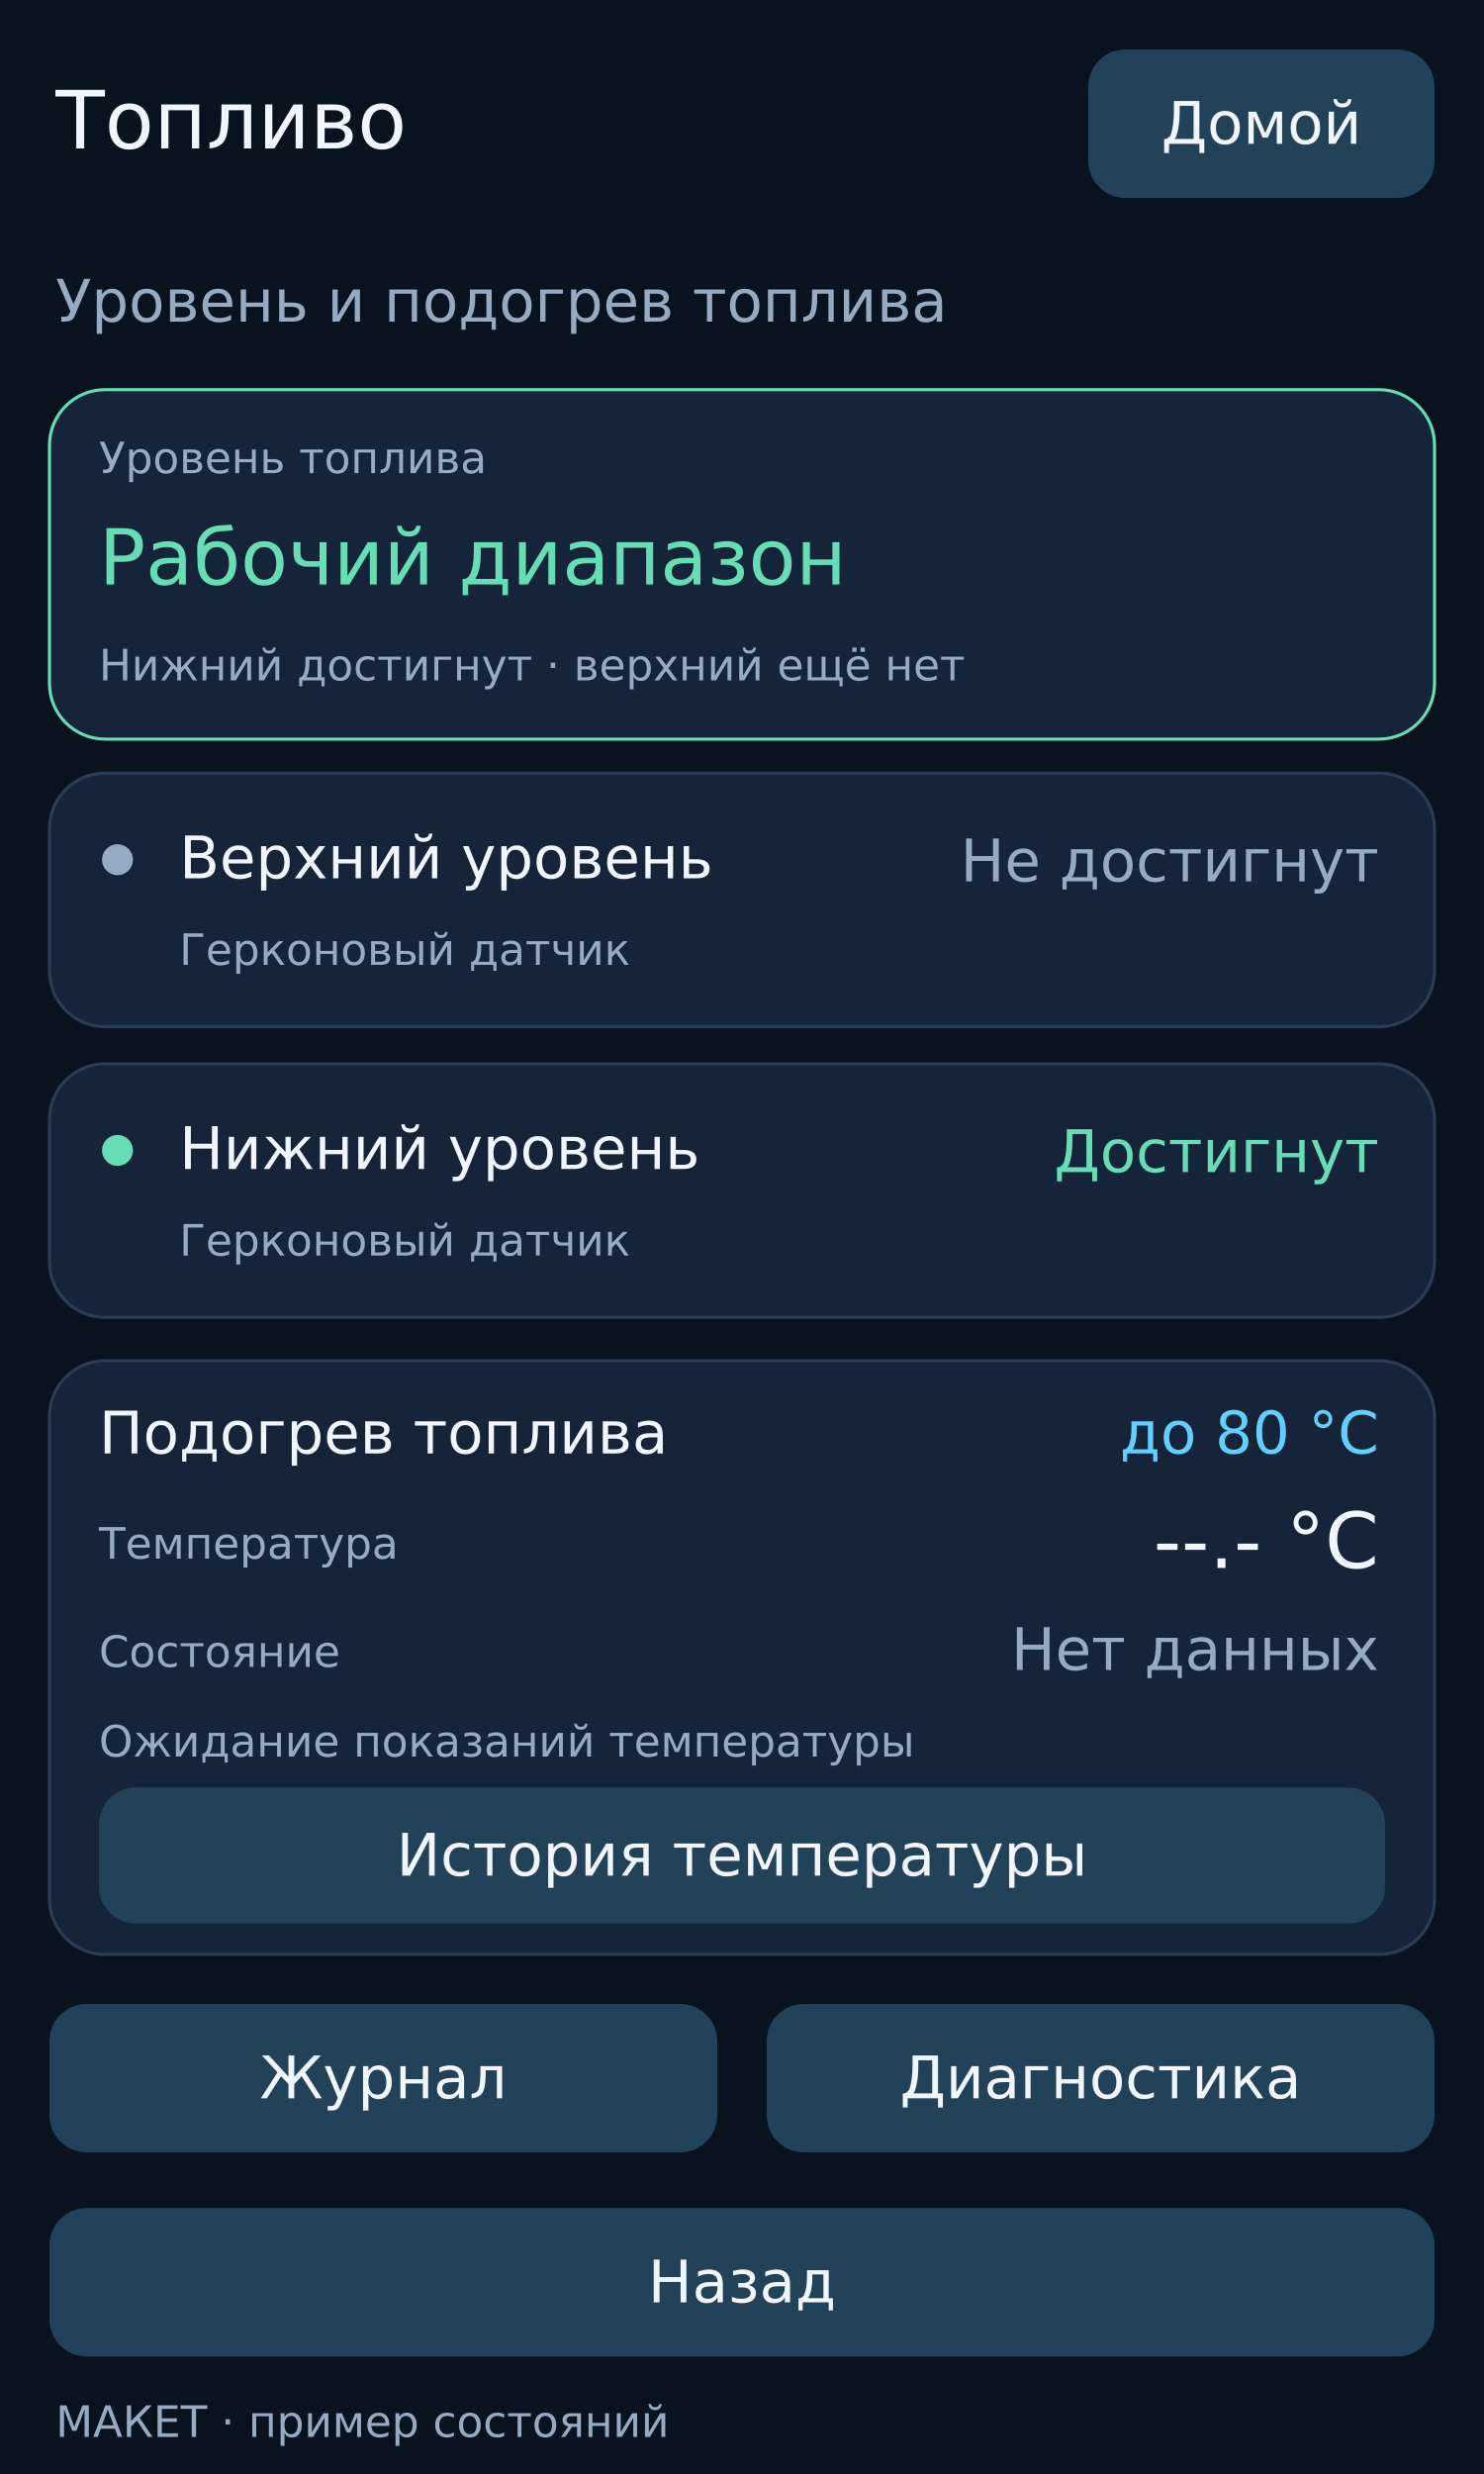
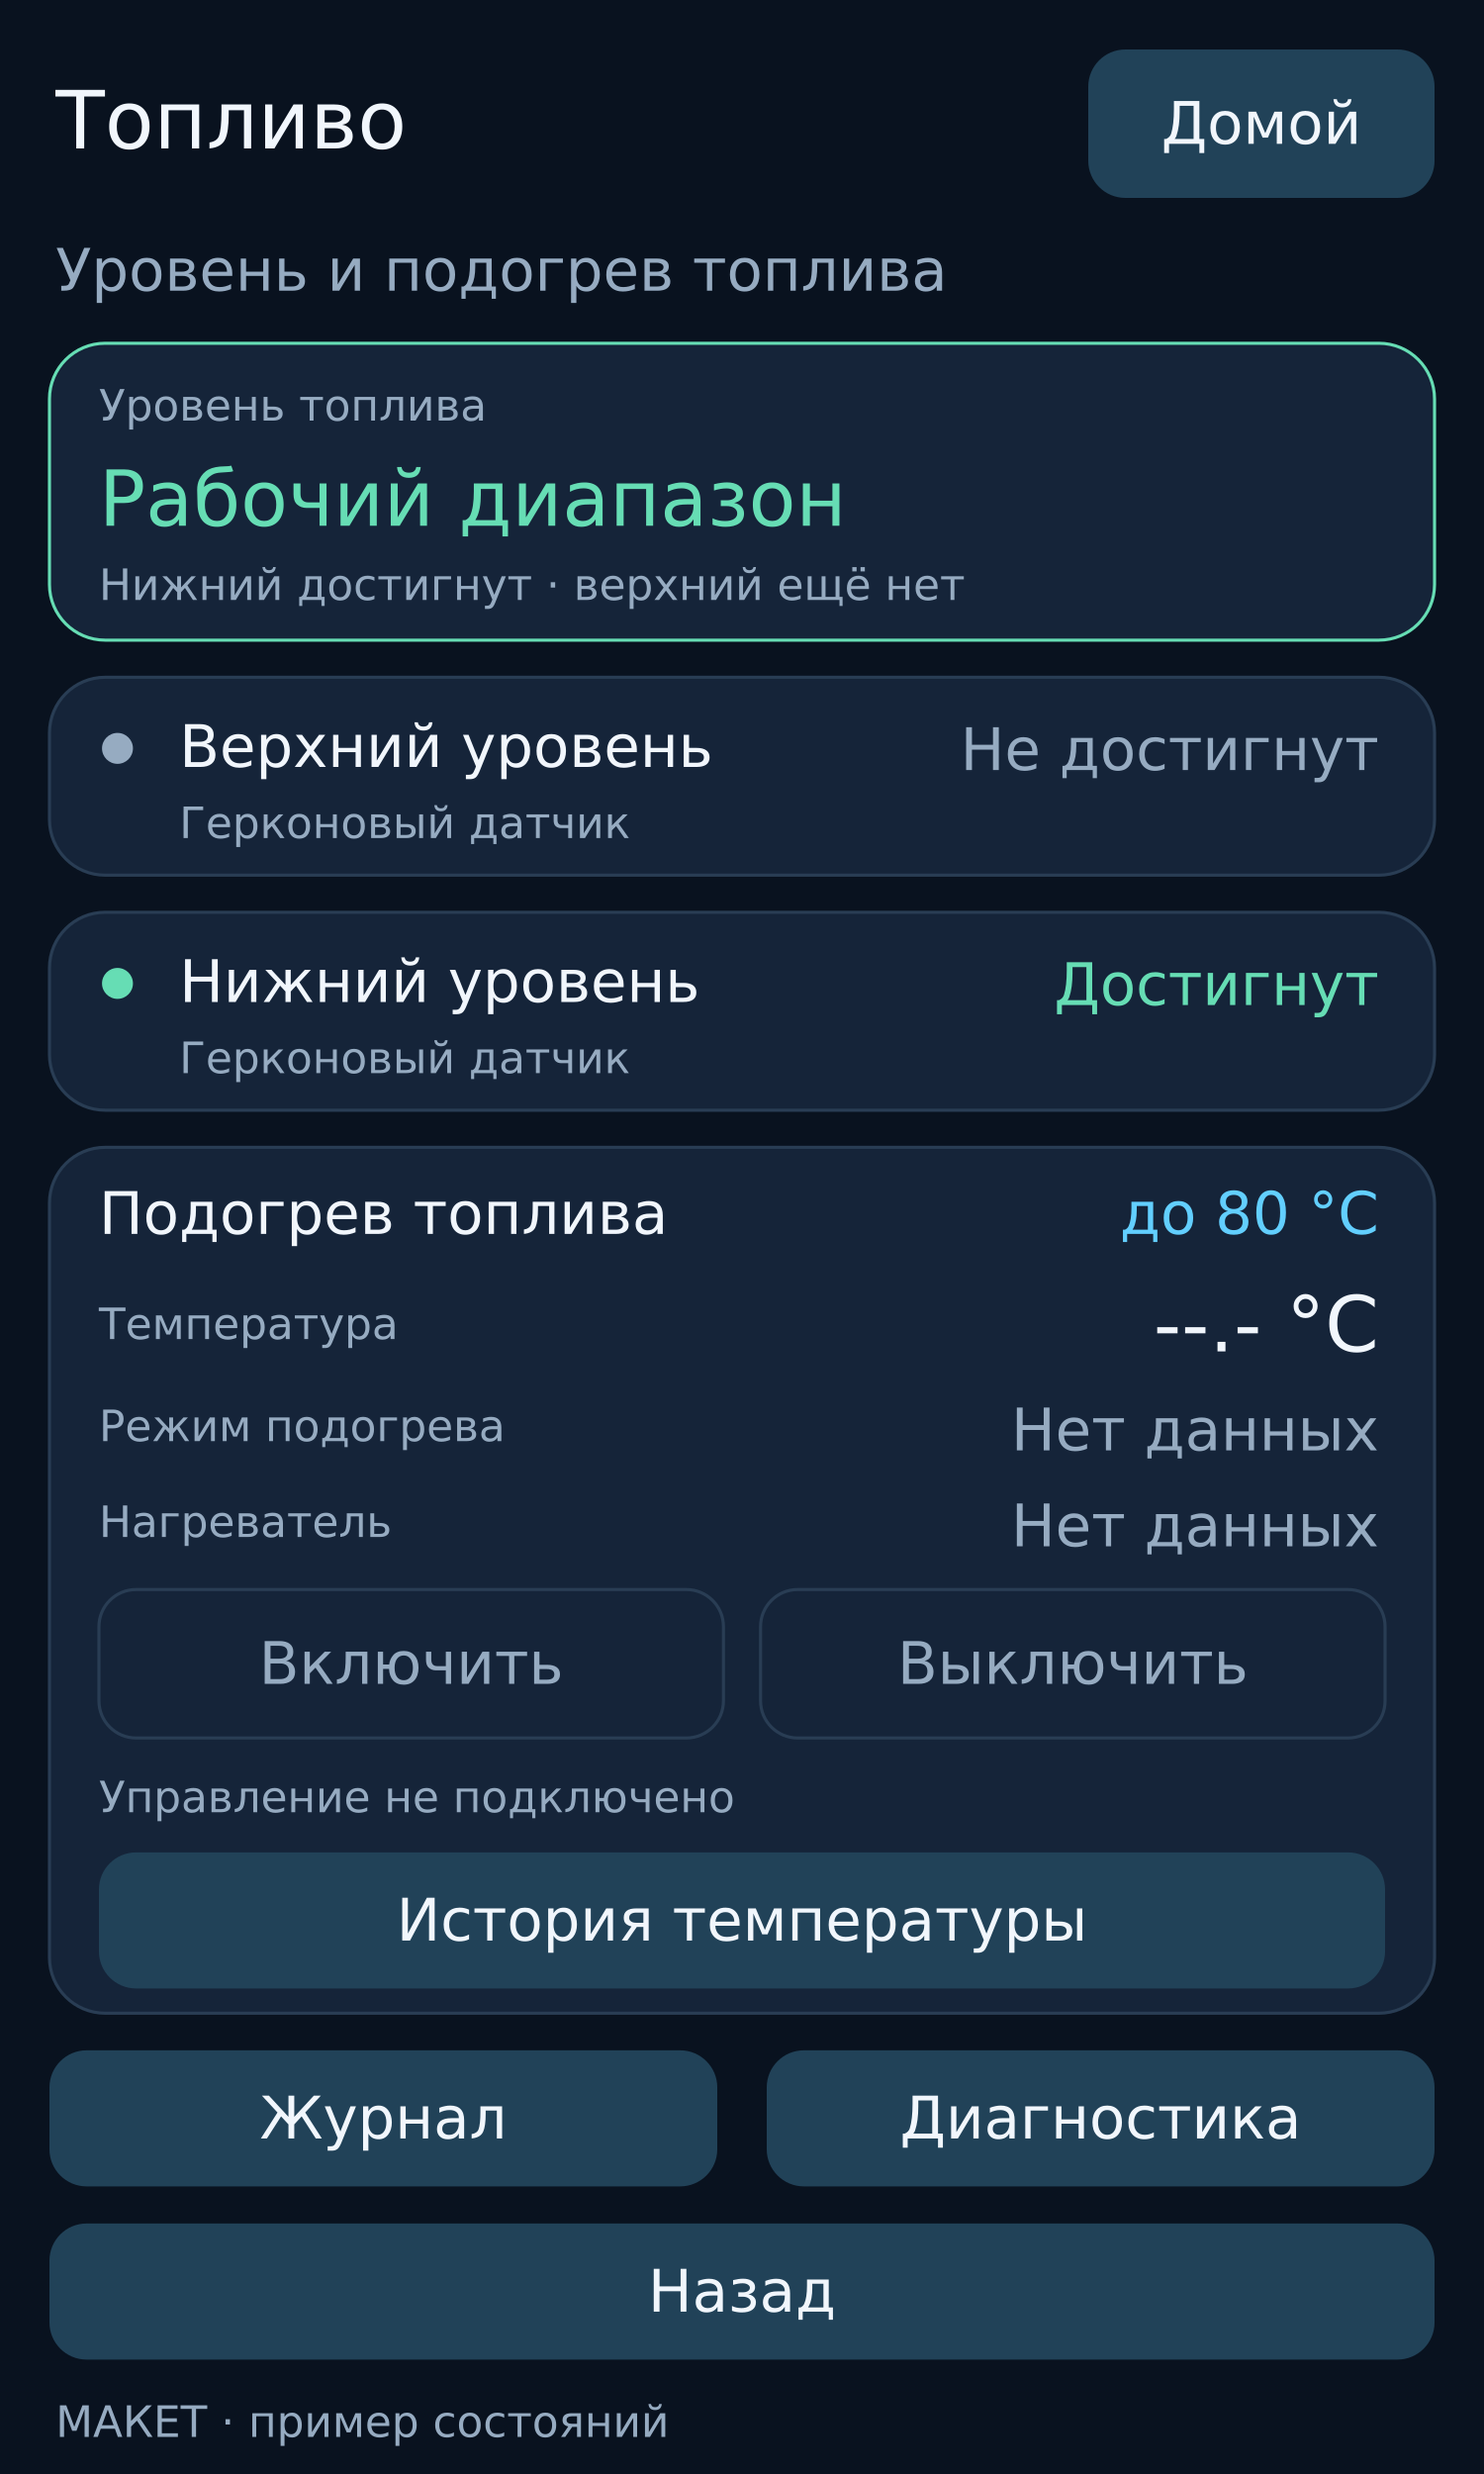
<svg xmlns="http://www.w3.org/2000/svg" width="480" height="800" viewBox="0 0 480 800" role="img" aria-label="Топливо — рабочий диапазон">
  <rect x="0" y="0" width="480" height="800" rx="0" fill="#09121F" />
  <text x="18" y="48" fill="#F1F6FC" font-family="DejaVu Sans" font-size="26" font-weight="400" text-anchor="start">Топливо</text>
  <rect x="352" y="16" width="112" height="48" rx="12" fill="#214258" />
  <text x="408.0" y="46.5" fill="#F1F6FC" font-family="DejaVu Sans" font-size="19" font-weight="400" text-anchor="middle">Домой</text>
-   <text x="18" y="104" fill="#96ABC1" font-family="DejaVu Sans" font-size="19" font-weight="400" text-anchor="start">Уровень и подогрев топлива</text>
-   <rect x="16" y="126" width="448" height="113" rx="18" fill="#152439" stroke="#66DDB4" stroke-width="1" />
-   <text x="32" y="153" fill="#96ABC1" font-family="DejaVu Sans" font-size="14" font-weight="400" text-anchor="start">Уровень топлива</text>
-   <text x="32" y="189" fill="#66DDB4" font-family="DejaVu Sans" font-size="25" font-weight="400" text-anchor="start">Рабочий диапазон</text>
-   <text x="32" y="220" fill="#96ABC1" font-family="DejaVu Sans" font-size="14" font-weight="400" text-anchor="start">Нижний достигнут · верхний ещё нет</text>
-   <rect x="16" y="250" width="448" height="82" rx="18" fill="#152439" stroke="#293D54" stroke-width="1" />
-   <circle cx="38" cy="278" r="5" fill="#96ABC1" />
-   <text x="58" y="284" fill="#F1F6FC" font-family="DejaVu Sans" font-size="19" font-weight="400" text-anchor="start">Верхний уровень</text>
-   <text x="58" y="312" fill="#96ABC1" font-family="DejaVu Sans" font-size="14" font-weight="400" text-anchor="start">Герконовый датчик</text>
-   <text x="446" y="285" fill="#96ABC1" font-family="DejaVu Sans" font-size="19" font-weight="400" text-anchor="end">Не достигнут</text>
-   <rect x="16" y="344" width="448" height="82" rx="18" fill="#152439" stroke="#293D54" stroke-width="1" />
-   <circle cx="38" cy="372" r="5" fill="#66DDB4" />
-   <text x="58" y="378" fill="#F1F6FC" font-family="DejaVu Sans" font-size="19" font-weight="400" text-anchor="start">Нижний уровень</text>
-   <text x="58" y="406" fill="#96ABC1" font-family="DejaVu Sans" font-size="14" font-weight="400" text-anchor="start">Герконовый датчик</text>
-   <text x="446" y="379" fill="#66DDB4" font-family="DejaVu Sans" font-size="19" font-weight="400" text-anchor="end">Достигнут</text>
-   <rect x="16" y="440" width="448" height="192" rx="18" fill="#152439" stroke="#293D54" stroke-width="1" />
-   <text x="32" y="470" fill="#F1F6FC" font-family="DejaVu Sans" font-size="19" font-weight="400" text-anchor="start">Подогрев топлива</text>
-   <text x="446" y="470" fill="#62CFFF" font-family="DejaVu Sans" font-size="19" font-weight="400" text-anchor="end">до 80 °C</text>
-   <text x="32" y="504" fill="#96ABC1" font-family="DejaVu Sans" font-size="14" font-weight="400" text-anchor="start">Температура</text>
-   <text x="446" y="507" fill="#F1F6FC" font-family="DejaVu Sans" font-size="25" font-weight="400" text-anchor="end">--.- °C</text>
-   <text x="32" y="539" fill="#96ABC1" font-family="DejaVu Sans" font-size="14" font-weight="400" text-anchor="start">Состояние</text>
-   <text x="446" y="540" fill="#96ABC1" font-family="DejaVu Sans" font-size="19" font-weight="400" text-anchor="end">Нет данных</text>
-   <text x="32" y="568" fill="#96ABC1" font-family="DejaVu Sans" font-size="14" font-weight="400" text-anchor="start">Ожидание показаний температуры</text>
-   <rect x="32" y="578" width="416" height="44" rx="12" fill="#214258" />
-   <text x="240.0" y="606.5" fill="#F1F6FC" font-family="DejaVu Sans" font-size="19" font-weight="400" text-anchor="middle">История температуры</text>
-   <rect x="16" y="648" width="216" height="48" rx="12" fill="#214258" />
-   <text x="124.0" y="678.5" fill="#F1F6FC" font-family="DejaVu Sans" font-size="19" font-weight="400" text-anchor="middle">Журнал</text>
-   <rect x="248" y="648" width="216" height="48" rx="12" fill="#214258" />
-   <text x="356.0" y="678.5" fill="#F1F6FC" font-family="DejaVu Sans" font-size="19" font-weight="400" text-anchor="middle">Диагностика</text>
-   <rect x="16" y="714" width="448" height="48" rx="12" fill="#214258" />
-   <text x="240.0" y="744.5" fill="#F1F6FC" font-family="DejaVu Sans" font-size="19" font-weight="400" text-anchor="middle">Назад</text>
+   <text x="18" y="94" fill="#96ABC1" font-family="DejaVu Sans" font-size="19" font-weight="400" text-anchor="start">Уровень и подогрев топлива</text>
+   <rect x="16" y="111" width="448" height="96" rx="18" fill="#152439" stroke="#66DDB4" stroke-width="1" />
+   <text x="32" y="136" fill="#96ABC1" font-family="DejaVu Sans" font-size="14" font-weight="400" text-anchor="start">Уровень топлива</text>
+   <text x="32" y="170" fill="#66DDB4" font-family="DejaVu Sans" font-size="25" font-weight="400" text-anchor="start">Рабочий диапазон</text>
+   <text x="32" y="194" fill="#96ABC1" font-family="DejaVu Sans" font-size="14" font-weight="400" text-anchor="start">Нижний достигнут · верхний ещё нет</text>
+   <rect x="16" y="219" width="448" height="64" rx="18" fill="#152439" stroke="#293D54" stroke-width="1" />
+   <circle cx="38" cy="242" r="5" fill="#96ABC1" />
+   <text x="58" y="248" fill="#F1F6FC" font-family="DejaVu Sans" font-size="19" font-weight="400" text-anchor="start">Верхний уровень</text>
+   <text x="58" y="271" fill="#96ABC1" font-family="DejaVu Sans" font-size="14" font-weight="400" text-anchor="start">Герконовый датчик</text>
+   <text x="446" y="249" fill="#96ABC1" font-family="DejaVu Sans" font-size="19" font-weight="400" text-anchor="end">Не достигнут</text>
+   <rect x="16" y="295" width="448" height="64" rx="18" fill="#152439" stroke="#293D54" stroke-width="1" />
+   <circle cx="38" cy="318" r="5" fill="#66DDB4" />
+   <text x="58" y="324" fill="#F1F6FC" font-family="DejaVu Sans" font-size="19" font-weight="400" text-anchor="start">Нижний уровень</text>
+   <text x="58" y="347" fill="#96ABC1" font-family="DejaVu Sans" font-size="14" font-weight="400" text-anchor="start">Герконовый датчик</text>
+   <text x="446" y="325" fill="#66DDB4" font-family="DejaVu Sans" font-size="19" font-weight="400" text-anchor="end">Достигнут</text>
+   <rect x="16" y="371" width="448" height="280" rx="18" fill="#152439" stroke="#293D54" stroke-width="1" />
+   <text x="32" y="399" fill="#F1F6FC" font-family="DejaVu Sans" font-size="19" font-weight="400" text-anchor="start">Подогрев топлива</text>
+   <text x="446" y="399" fill="#62CFFF" font-family="DejaVu Sans" font-size="19" font-weight="400" text-anchor="end">до 80 °C</text>
+   <text x="32" y="433" fill="#96ABC1" font-family="DejaVu Sans" font-size="14" font-weight="400" text-anchor="start">Температура</text>
+   <text x="446" y="437" fill="#F1F6FC" font-family="DejaVu Sans" font-size="25" font-weight="400" text-anchor="end">--.- °C</text>
+   <text x="32" y="466" fill="#96ABC1" font-family="DejaVu Sans" font-size="14" font-weight="400" text-anchor="start">Режим подогрева</text>
+   <text x="446" y="469" fill="#96ABC1" font-family="DejaVu Sans" font-size="19" font-weight="400" text-anchor="end">Нет данных</text>
+   <text x="32" y="497" fill="#96ABC1" font-family="DejaVu Sans" font-size="14" font-weight="400" text-anchor="start">Нагреватель</text>
+   <text x="446" y="500" fill="#96ABC1" font-family="DejaVu Sans" font-size="19" font-weight="400" text-anchor="end">Нет данных</text>
+   <rect x="32" y="514" width="202" height="48" rx="12" fill="#152439" stroke="#293D54" stroke-width="1" />
+   <text x="133.0" y="544.5" fill="#96ABC1" font-family="DejaVu Sans" font-size="19" font-weight="400" text-anchor="middle">Включить</text>
+   <rect x="246" y="514" width="202" height="48" rx="12" fill="#152439" stroke="#293D54" stroke-width="1" />
+   <text x="347.0" y="544.5" fill="#96ABC1" font-family="DejaVu Sans" font-size="19" font-weight="400" text-anchor="middle">Выключить</text>
+   <text x="32" y="586" fill="#96ABC1" font-family="DejaVu Sans" font-size="14" font-weight="400" text-anchor="start">Управление не подключено</text>
+   <rect x="32" y="599" width="416" height="44" rx="12" fill="#214258" />
+   <text x="240.0" y="627.5" fill="#F1F6FC" font-family="DejaVu Sans" font-size="19" font-weight="400" text-anchor="middle">История температуры</text>
+   <rect x="16" y="663" width="216" height="44" rx="12" fill="#214258" />
+   <text x="124.0" y="691.5" fill="#F1F6FC" font-family="DejaVu Sans" font-size="19" font-weight="400" text-anchor="middle">Журнал</text>
+   <rect x="248" y="663" width="216" height="44" rx="12" fill="#214258" />
+   <text x="356.0" y="691.5" fill="#F1F6FC" font-family="DejaVu Sans" font-size="19" font-weight="400" text-anchor="middle">Диагностика</text>
+   <rect x="16" y="719" width="448" height="44" rx="12" fill="#214258" />
+   <text x="240.0" y="747.5" fill="#F1F6FC" font-family="DejaVu Sans" font-size="19" font-weight="400" text-anchor="middle">Назад</text>
  <text x="18" y="788" fill="#96ABC1" font-family="DejaVu Sans" font-size="14" font-weight="400" text-anchor="start">МАКЕТ · пример состояний</text>
</svg>
